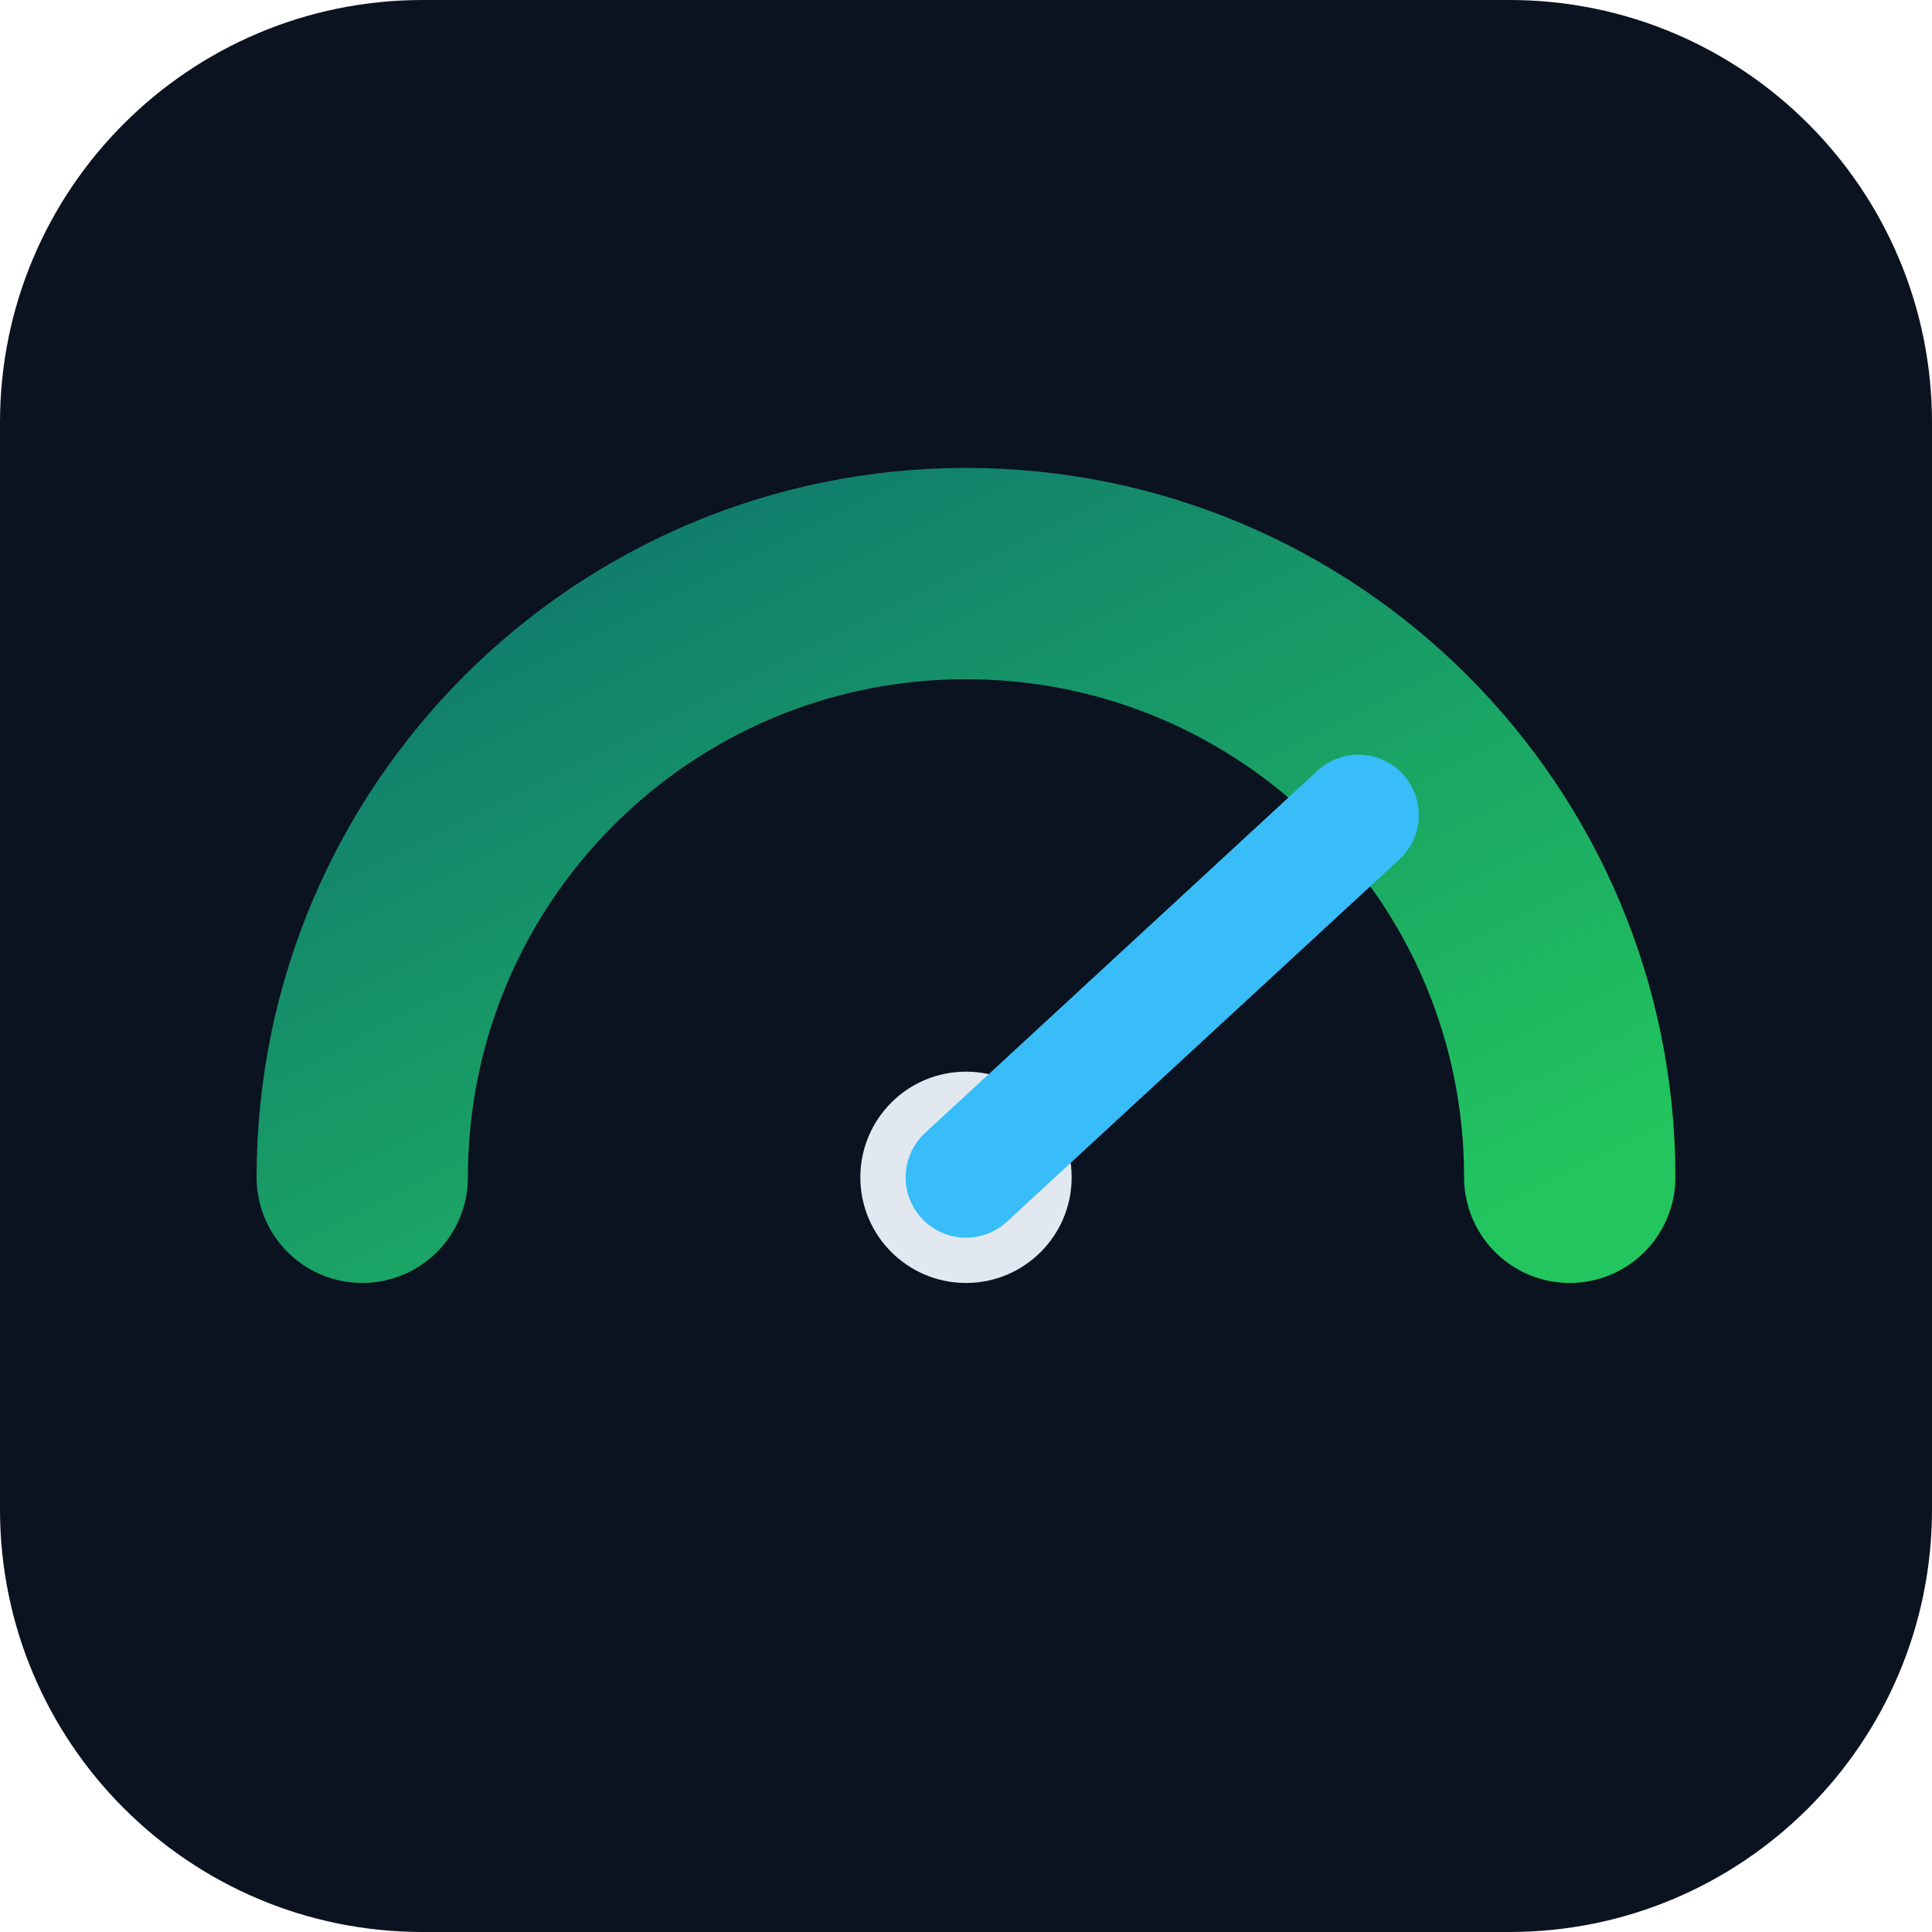
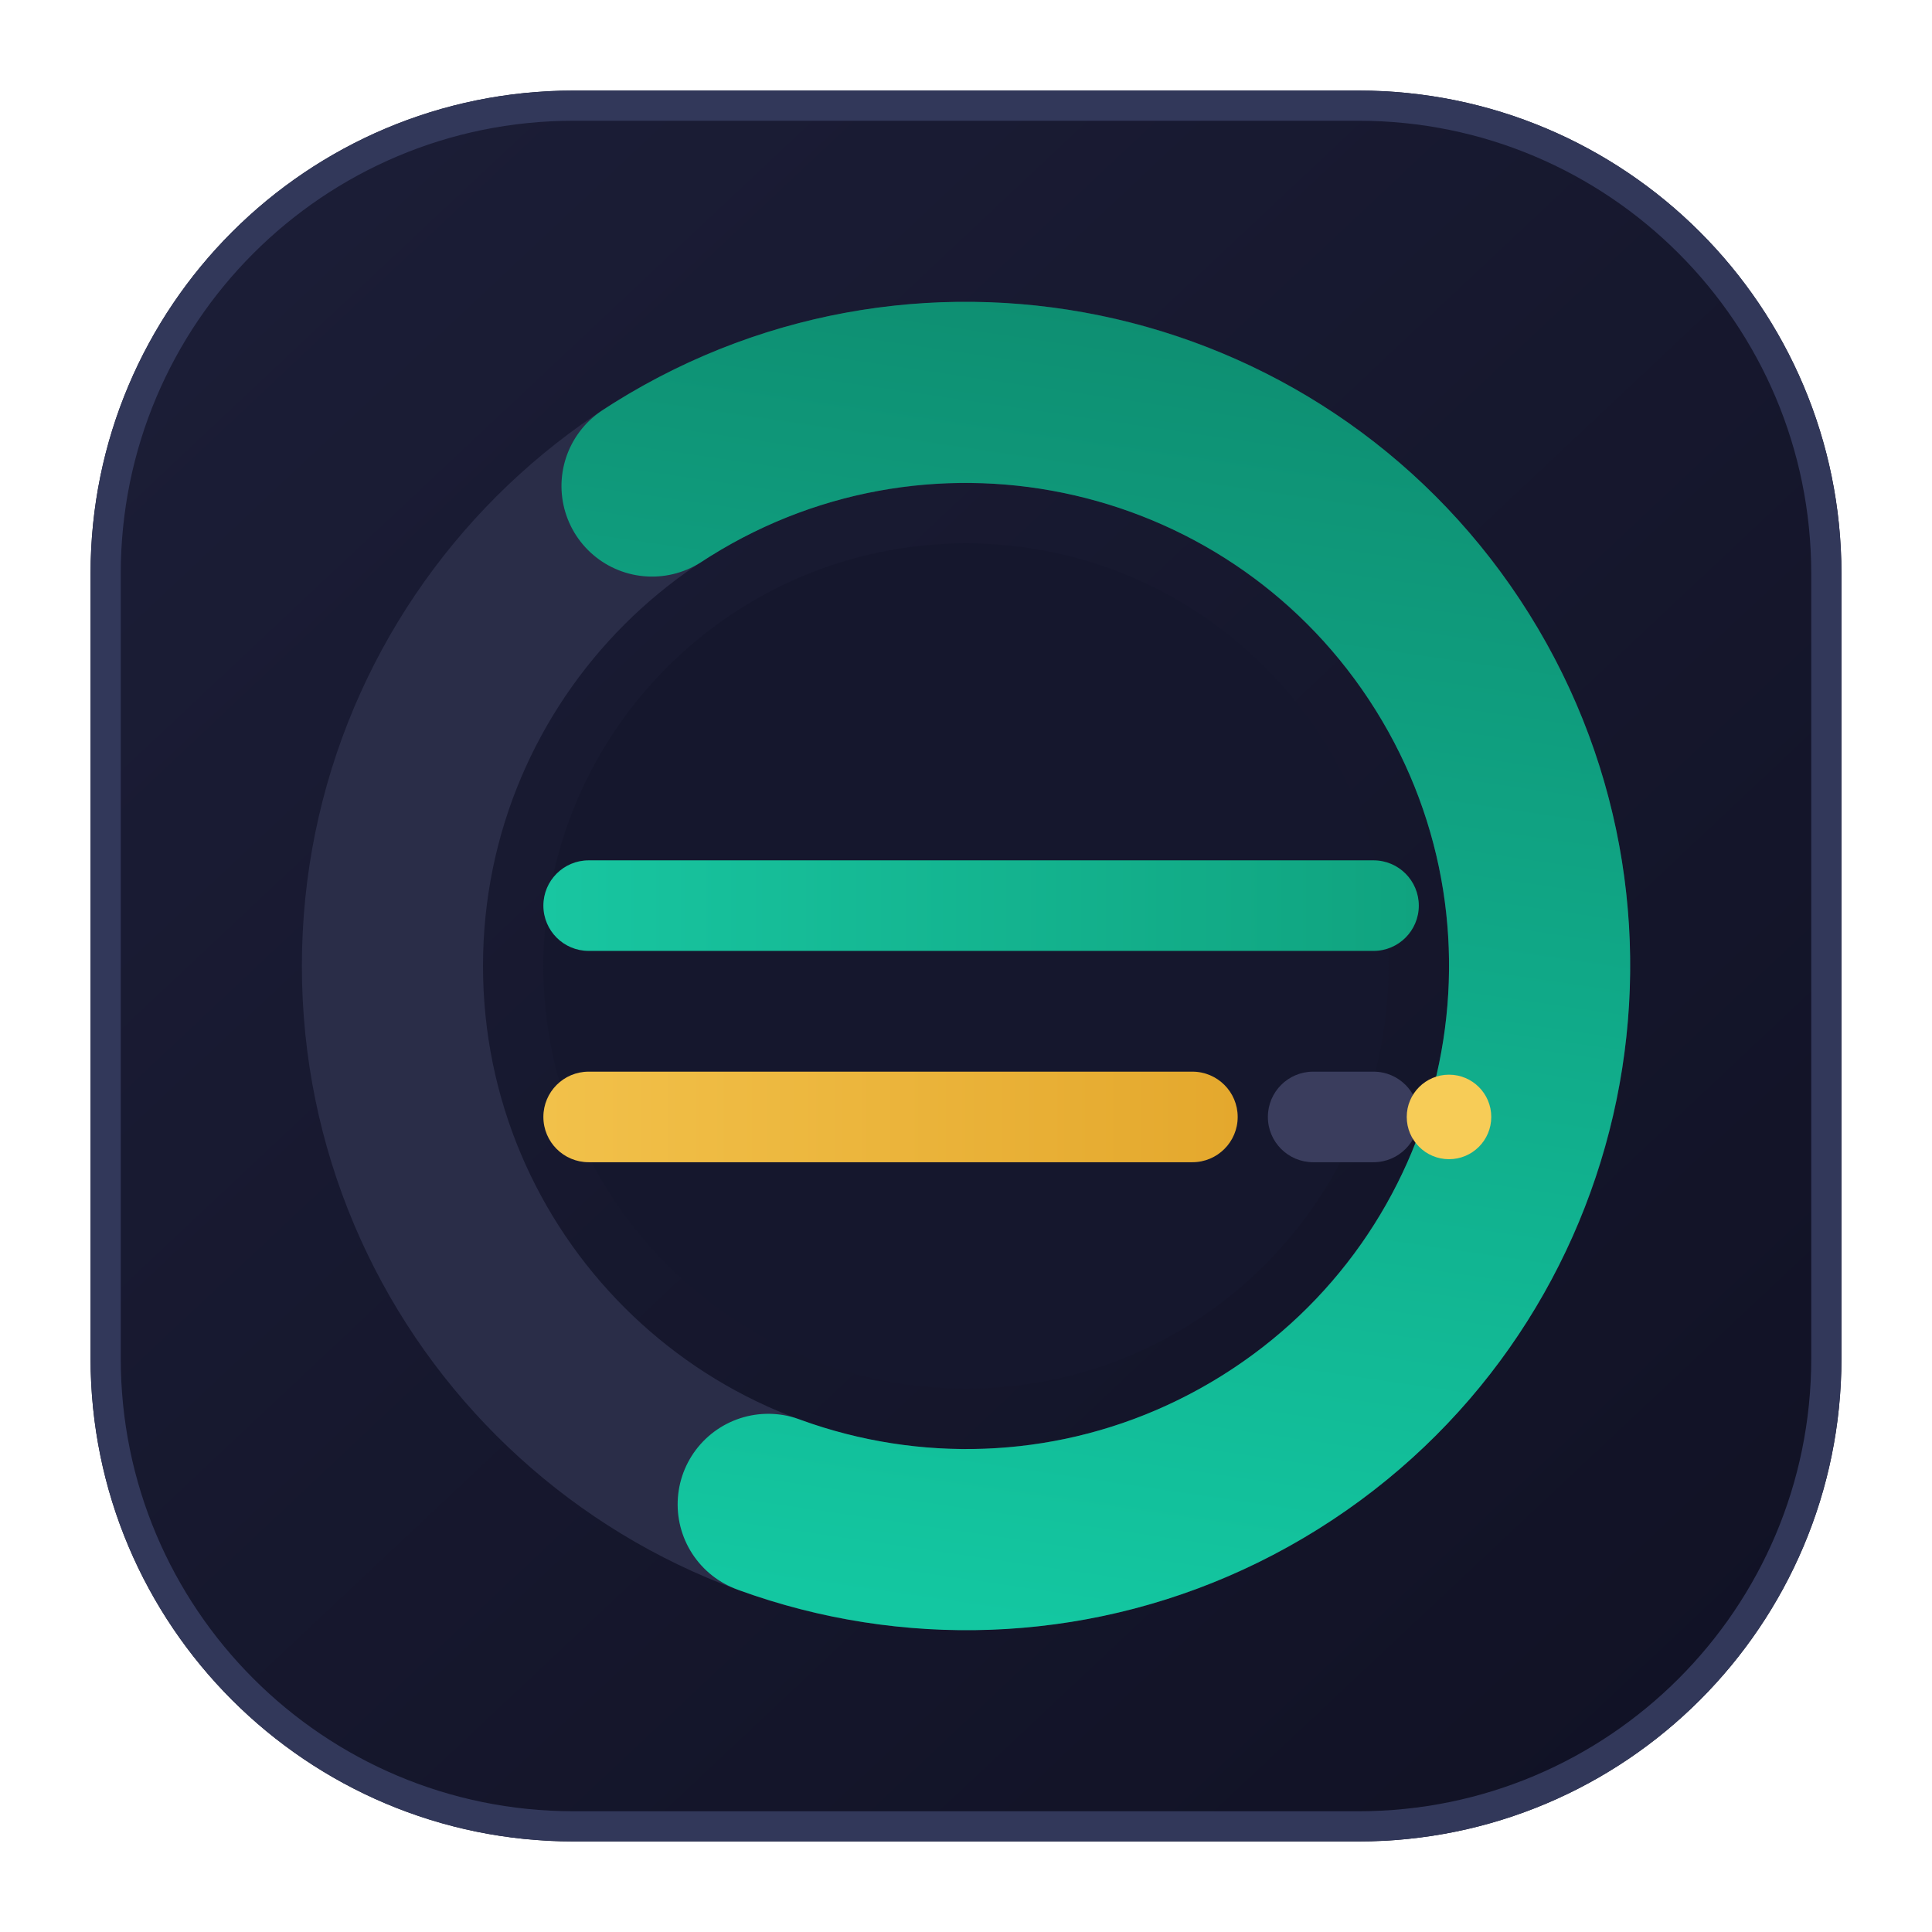
<svg xmlns="http://www.w3.org/2000/svg" viewBox="0 0 64 64" role="img" aria-label="AIGauge">
  <defs>
-     <linearGradient id="g" x1="0" y1="0" x2="1" y2="1">
-       <stop offset="0" stop-color="#0f766e" />
-       <stop offset="1" stop-color="#22c55e" />
+     <linearGradient id="bg" x1="9" y1="8" x2="56" y2="58" gradientUnits="userSpaceOnUse">
+       <stop offset="0" stop-color="#1b1d36" />
+       <stop offset="1" stop-color="#111225" />
+     </linearGradient>
+     <linearGradient id="ring" x1="16" y1="18" x2="49" y2="46" gradientUnits="userSpaceOnUse">
+       <stop offset="0" stop-color="#13c7a1" />
+       <stop offset="1" stop-color="#0e8f72" />
+     </linearGradient>
+     <linearGradient id="barTop" x1="18" y1="30" x2="47" y2="30" gradientUnits="userSpaceOnUse">
+       <stop offset="0" stop-color="#18c6a1" />
+       <stop offset="1" stop-color="#10a37f" />
+     </linearGradient>
+     <linearGradient id="barBottom" x1="18" y1="37" x2="41" y2="37" gradientUnits="userSpaceOnUse">
+       <stop offset="0" stop-color="#f2c14a" />
+       <stop offset="1" stop-color="#e4a82d" />
    </linearGradient>
  </defs>
-   <rect width="64" height="64" rx="14" fill="#0b1220" />
-   <path d="M12 39a20 20 0 1 1 40 0" fill="none" stroke="url(#g)" stroke-width="7" stroke-linecap="round" />
-   <circle cx="32" cy="39" r="3.5" fill="#e2e8f0" />
-   <path d="M32 39 45 27" stroke="#38bdf8" stroke-width="4" stroke-linecap="round" />
+   <rect x="3" y="3" width="58" height="58" rx="16" fill="url(#bg)" />
+   <rect x="3.5" y="3.5" width="57" height="57" rx="15.5" fill="none" stroke="#32385a" />
+   <circle cx="32" cy="32" r="19" fill="none" stroke="#2a2d48" stroke-width="6" />
+   <circle cx="32" cy="32" r="19" fill="none" stroke="url(#ring)" stroke-width="6" stroke-linecap="round" stroke-dasharray="77 42" transform="rotate(-122 32 32)" />
+   <circle cx="32" cy="32" r="14" fill="#15172d" />
+   <rect x="18" y="28.5" width="29" height="3" rx="1.5" fill="url(#barTop)" />
+   <rect x="18" y="35.5" width="23" height="3" rx="1.5" fill="url(#barBottom)" />
+   <rect x="42" y="35.5" width="5" height="3" rx="1.5" fill="#3a3d5d" />
+   <circle cx="48" cy="37" r="1.4" fill="#f7cc57" />
</svg>
